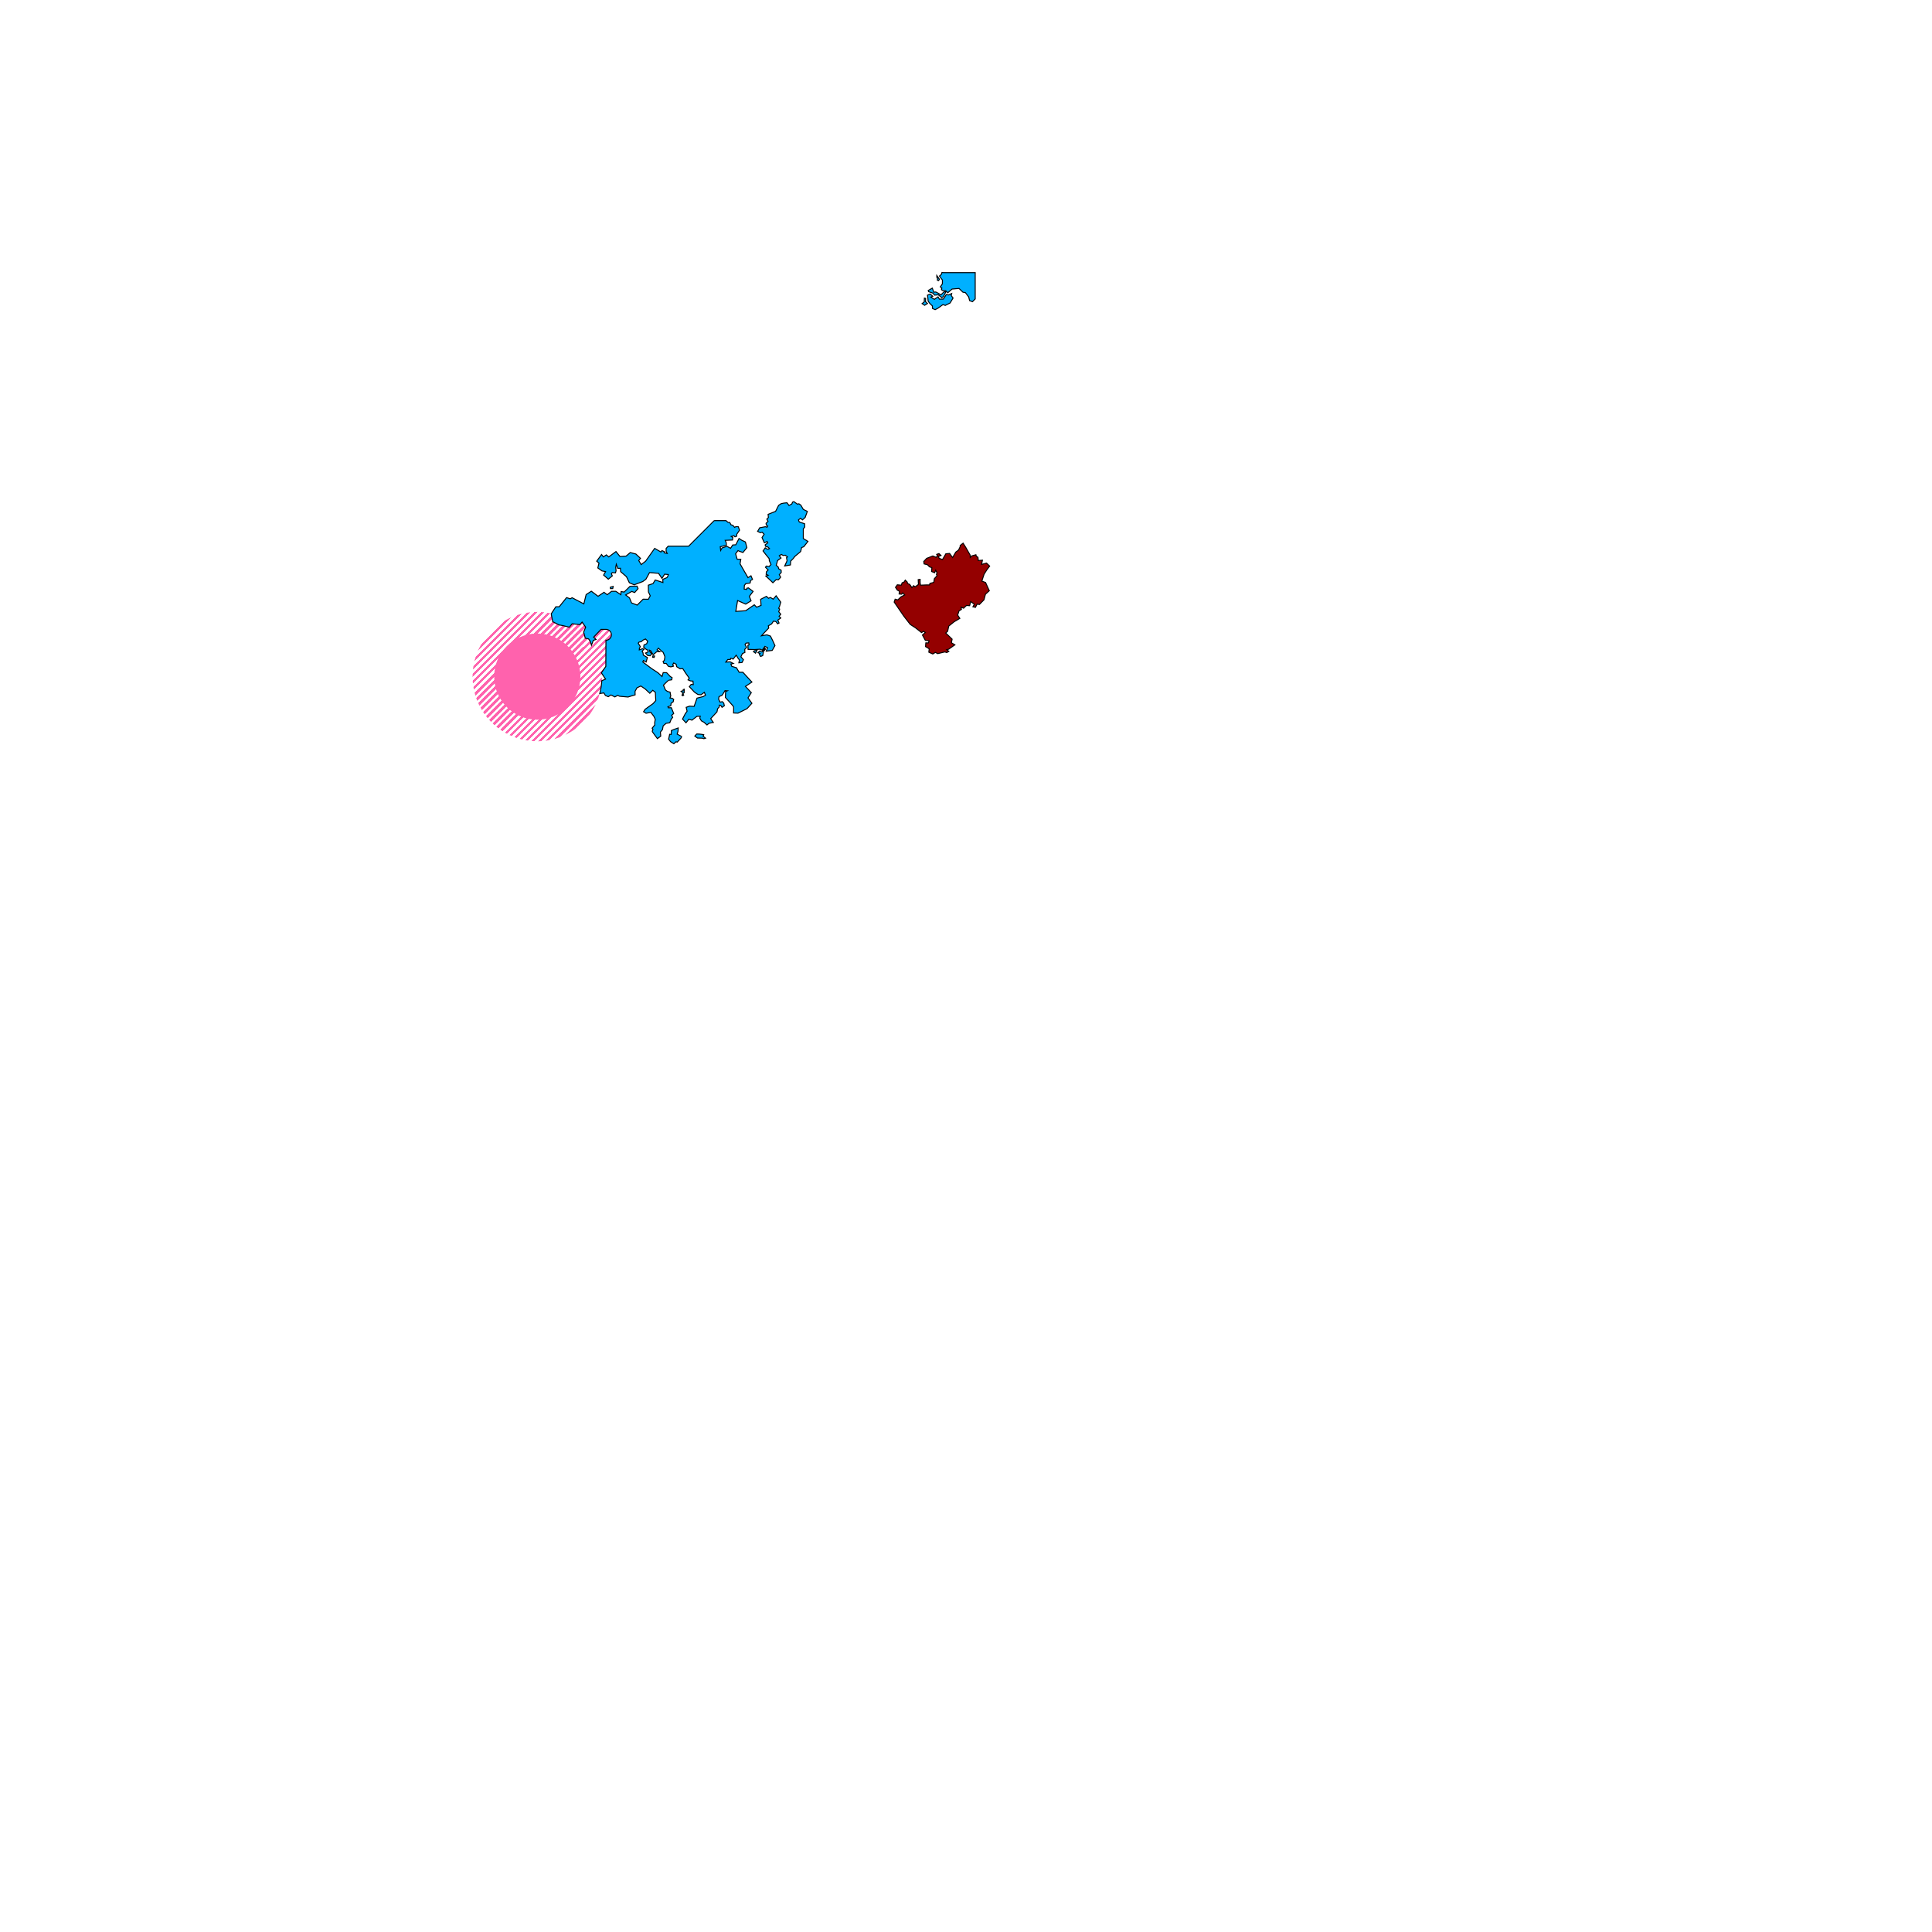
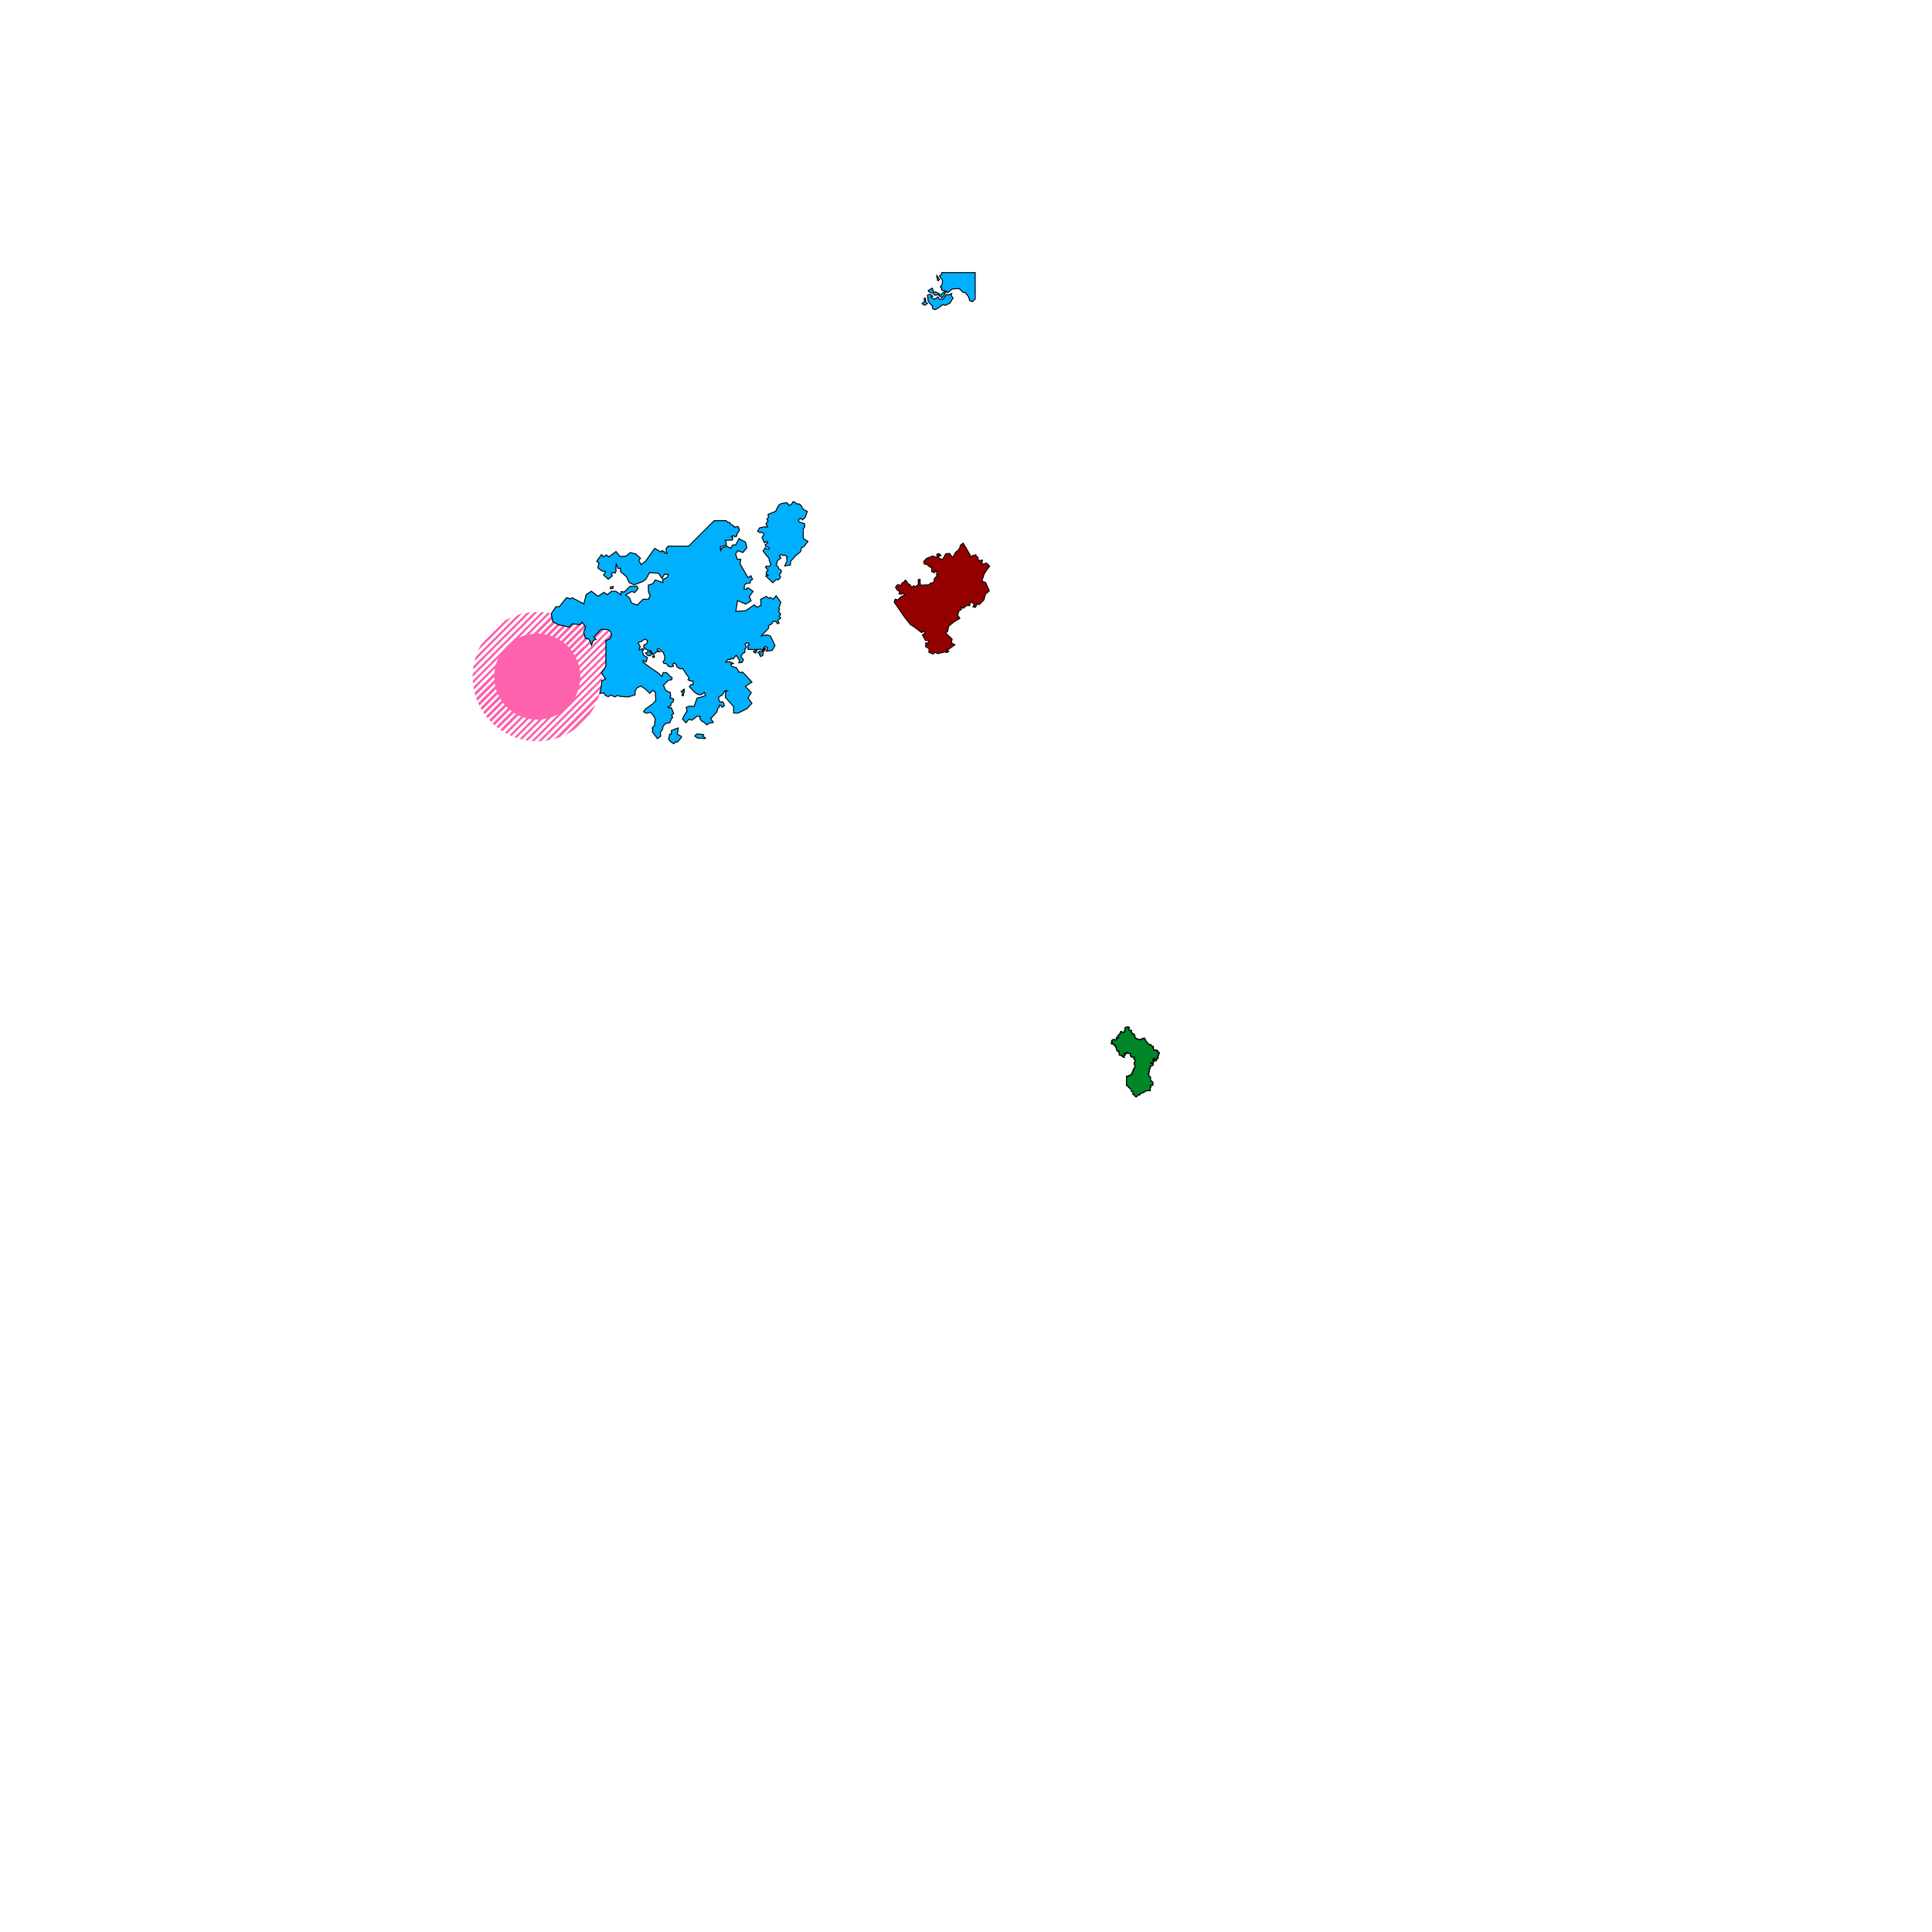
<svg xmlns="http://www.w3.org/2000/svg" version="1.1" width="2000" height="2000" id="svg">
  <defs id="defs4">
    <linearGradient x1="521.211" y1="673.686" x2="524.788" y2="677.264" id="havenGradient" gradientUnits="userSpaceOnUse" gradientTransform="matrix(1.0125,0,0,1.0125,-7.448625,-8.485501)" spreadMethod="repeat">
      <stop id="stop3816" style="stop-color:#ff62ad;stop-opacity:1" offset="0" />
      <stop id="stop3826" style="stop-color:#ff62ad;stop-opacity:1" offset="0.5" />
      <stop id="stop3828" style="stop-color:#ff62ad;stop-opacity:0" offset="0.5" />
      <stop id="stop3818" style="stop-color:#ff62ad;stop-opacity:0" offset="1" />
    </linearGradient>
  </defs>
  <path d="m 556.166,633.485 c -36.97,0 -66.938,29.967 -66.938,66.938 0,36.97 29.967,66.938 66.938,66.938 32.349,0 59.352,-22.934 65.594,-53.438 0.189,-0.925 0.349,-1.874 0.5,-2.812 0.008,-0.052 0.023,-0.104 0.031,-0.156 0.18,-1.194 0.325,-2.365 0.438,-3.438 0.095,-0.898 0.176,-1.678 0.219,-2.406 0.011,-0.156 0.021,-0.312 0.031,-0.469 0.087,-1.398 0.156,-2.799 0.156,-4.219 0,-1.04 -0.047,-2.065 -0.094,-3.094 l -0.531,-0.812 4.625,-6.625 0.125,-27.062 c 3.12,-0.019 5.657,-2.571 5.656,-5.688 -3.7e-4,-3.117 -2.54,-5.625 -5.656,-5.625 l -5.094,0.031 -7.656,8 2.5,2.406 -2.781,0.906 -1.969,5.094 -1.219,-4.031 -1.75,-2.531 -3.406,-0.719 -1.688,-6.312 2.062,-5.188 -3.688,-5.188 -2.312,2.594 -7.969,-0.844 -2.906,3.531 -6.625,-1.625 -4.125,-0.75 -6.5,-3.375 -1.5,-8.125 0.188,-0.281 c -0.385,-0.086 -0.769,-0.171 -1.156,-0.25 -4.358,-0.892 -8.879,-1.375 -13.5,-1.375 z" id="path3791" style="fill:url(#havenGradient);fill-opacity:1;stroke:none" />
  <path d="m 675.885,679.017 c 0,0.125 -0.281,1.406 -0.281,1.406 l 1.625,0.125 0.344,-1.438 z" id="path3009" style="fill:#00b0ff;fill-opacity:1;stroke:#000000;stroke-width:1px;stroke-linecap:butt;stroke-linejoin:miter;stroke-opacity:1" />
  <path d="m 693.26,760.142 c -0.062,0.625 -1.188,5 -1.188,5 l 2,2.562 3.5,2.25 2.188,-2.062 1.375,0.312 c 0,0 5.125,-5.438 4.875,-5.562 -0.25,-0.125 -5,-2.688 -5,-2.688 l 0.875,-3.125 0.188,-3.25 -4.25,1.5 -2.875,1.188 -0.125,4 z" id="path3011" style="fill:#00b0ff;fill-opacity:1;stroke:#000000;stroke-width:1px;stroke-linecap:butt;stroke-linejoin:miter;stroke-opacity:1" />
  <path d="m 721.197,759.829 c -0.25,0.125 -1.938,2.188 -1.938,2.188 l 2.75,2 5,0.125 1.625,0.562 1.75,-0.562 -2.562,-2 0.688,-1.562 -1.438,-0.312 -2.562,-0.312 z" id="path3013" style="fill:#00b0ff;fill-opacity:1;stroke:#000000;stroke-width:1px;stroke-linecap:butt;stroke-linejoin:miter;stroke-opacity:1" />
  <path d="m 792.76,596.267 c 1.938,1.688 7.312,7 7.312,7 l 3.5,-3.375 2.062,0.375 c 0,0 2.812,-2.75 2.5,-3 -0.312,-0.25 -1.438,-2.375 -1.438,-2.375 l 2.062,-2.312 -0.125,-2.312 -2.562,-1.5 -0.5,-1.875 -2,-1.688 1.375,-4.938 3.562,-2.625 -1.812,-2.375 2.188,-1.312 1.812,1.062 2.188,-0.25 2.312,1.75 -1,0.875 0.562,3.125 -2.438,5.375 5.938,-1.062 0.25,-4 2.625,-2.625 1.688,-2.188 6,-5.062 1,-4.125 2.25,-0.875 4.312,-5.5 -4.812,-2.938 0,-10 1.5,-2 -0.125,-3.312 -5.562,-1.875 -0.812,-2.125 2.125,-1.688 2,1.688 2.812,-2.562 2.25,-6.25 -4.188,-2.062 -2.562,-4.438 -2,-1.375 -1.438,0.438 -3.75,-2.688 -1.375,0.5 -0.75,1.938 -2.938,1.562 -2.062,-2.812 -3.375,0.375 -2.812,0.625 -2.5,1.688 -3.125,6.188 -7.75,3.125 0.312,3.312 -1.625,1.625 1.25,2.25 -2.062,2.125 0.25,1.625 1.5,1.188 -0.688,1.188 -1.75,-0.5 -5.938,1.125 -2.125,3.688 2.938,1.375 1.812,-0.562 2,2.188 -2.188,3.375 2.438,5.438 2.875,-1.375 0.688,1.438 -2.812,2.125 0.938,2 1.75,0 1.875,1.812 -1.438,0.688 -1.938,-0.625 -1.062,-0.812 -2.25,3.188 3,3.875 3.312,4 0.188,2.188 1.75,4 -2.062,2.125 -2.75,-0.562 -0.938,1.25 2.812,2.812 -1.875,2 -0.188,2.562 2,0.875 z" id="path3015" style="fill:#00b0ff;fill-opacity:1;stroke:#000000;stroke-width:1px;stroke-linecap:butt;stroke-linejoin:miter;stroke-opacity:1" />
  <path d="m 705.072,715.579 0.938,0.875 0.625,1 0,1.312 -0.688,0.75 0.812,0.75 1,-0.562 -0.625,-1.188 0.188,-1.062 0.875,-0.25 0.125,-2.188 0.062,-1.5 -1.125,0.312 -0.125,1.188 z" id="path3017" style="fill:#00b0ff;fill-opacity:1;stroke:#000000;stroke-width:1px;stroke-linecap:butt;stroke-linejoin:miter;stroke-opacity:1" />
  <path d="m 631.822,607.829 2.938,-0.75 -0.438,2.25 -2.438,0 z" id="path3019" style="fill:#00b0ff;fill-opacity:1;stroke:#000000;stroke-width:1px;stroke-linecap:butt;stroke-linejoin:miter;stroke-opacity:1" />
  <path d="m 954.533,314.289 2.652,1.768 2.917,-1.856 -2.033,-1.945 0.177,-3.359 -1.326,-0.265 -0.177,3.889 z" id="path3021" style="fill:#00b0ff;fill-opacity:1;stroke:#000000;stroke-width:1px;stroke-linecap:butt;stroke-linejoin:miter;stroke-opacity:1" />
  <path d="m 960.19,305.539 c 0.177,0.53 0.619,6.276 0.619,6.276 l 1.945,2.563 2.386,2.21 0.177,2.74 2.74,1.237 3.005,-1.591 5.038,-3.624 2.475,0.795 4.95,-2.475 3.094,-5.127 -1.945,-2.652 0.53,-2.033 -3.27,1.503 -2.298,-0.53 -3.094,4.773 -4.066,0.088 -1.414,-2.386 -3.801,2.563 -3.712,-2.298 2.033,-0.884 -2.652,-2.298 z" id="path3023" style="fill:#00b0ff;fill-opacity:1;stroke:#000000;stroke-width:1px;stroke-linecap:butt;stroke-linejoin:miter;stroke-opacity:1" />
  <path d="m 965.139,298.291 c -0.972,0.619 -4.243,2.386 -4.243,2.386 l 0.354,1.237 4.419,1.503 1.856,2.121 3.801,-0.354 3.624,3.005 1.679,-1.237 2.652,-4.95 -2.033,0.088 -3.27,3.182 -2.475,-1.591 -2.74,-1.414 -2.121,0.177 z" id="path3025" style="fill:#00b0ff;fill-opacity:1;stroke:#000000;stroke-width:1px;stroke-linecap:butt;stroke-linejoin:miter;stroke-opacity:1" />
  <path d="m 969.788,285.224 0,1.812 0.75,1.562 -0.25,1.438 1.25,0.5 1,-1.375 z" id="path3027" style="fill:#00b0ff;fill-opacity:1;stroke:#000000;stroke-width:1px;stroke-linecap:butt;stroke-linejoin:miter;stroke-opacity:1" />
  <path d="m 975.225,282.036 c 0,0.312 -0.938,2.25 -0.938,2.25 l -1.75,1.438 3.062,4.25 -0.062,3.875 -2.125,3.125 1.625,1.25 -0.5,1.125 0.812,1.312 3.688,0.312 2.125,2.062 4.438,-3.812 7.188,-0.625 4,3.875 2.562,0.438 3.438,4.5 0.938,3.812 2.938,1.125 2.875,-2.875 0,-27.25 -32.688,0 z" id="path3029" style="fill:#00b0ff;fill-opacity:1;stroke:#000000;stroke-width:1px;stroke-linecap:butt;stroke-linejoin:miter;stroke-opacity:1" />
  <path d="m 739.322,538.954 -26.469,26.469 -21.188,0 -2.094,2.344 0,3 1.125,2.125 -3.188,-0.625 0.281,-1.156 -2.562,-1.156 -1,1.5 -6.5,-3.781 -9.375,13.25 -4.594,3.531 -2.562,-4.25 1.844,-2.188 -4.781,-4.5 -5.812,-1.531 -4.344,3.719 -6.281,0.375 -4.156,-5.125 -7.5,5.562 -2.469,-2.125 -3.094,2.125 -1.875,-2.5 -5.031,6.906 2.375,2.031 -1.219,4.969 4.312,3.094 3.719,0.688 -2.031,3.625 4.875,4.25 4.156,-3.438 -1,-2.125 0.875,-1.25 3.375,0.25 0.625,-2.125 -0.375,-3.625 0.625,-3.125 1.5,4.25 2.75,-0.125 0.25,3.5 6,5.25 3,6.25 5,2.125 8.875,-3.375 3.25,-2.375 3.75,-6.875 9.375,0.75 3.5,5.25 2.75,-4.375 3.875,0.375 c 0,0 -0.875,2.875 -1.375,3.125 -0.5,0.25 -4.375,1.875 -4.375,1.875 l 0.125,3.25 -8,-2.625 -2.25,3.75 -4.875,1.625 0.125,7 1.875,4 -2,3.625 -5.375,-0.125 -6.125,6.125 -5.875,-2.25 -2.125,-5.25 -4,-3 6.375,-3.625 3,1.125 3.5,-4 -1,-2.625 -7.25,0.125 -6.125,6 -3.25,-0.5 -0.125,3.25 -5.25,-3.5 -4.5,0 -4.375,3.5 -3.375,-2.5 -6.125,4.125 -7,-5.25 -5.375,3.5 -2.375,9.625 -12.125,-6.375 -2,1.125 -3.75,-1.25 -7.625,9.5 -3.5,0 -4.75,7.25 1.5,8.125 6.5,3.375 4.125,0.75 6.625,1.625 2.906,-3.531 7.969,0.844 2.312,-2.594 3.688,5.188 -2.062,5.188 1.688,6.312 3.406,0.719 1.75,2.531 1.219,4.031 1.969,-5.094 2.781,-0.906 -2.5,-2.406 7.656,-8 5.094,-0.031 c 3.117,-3.7e-4 5.656,2.508 5.656,5.625 3.7e-4,3.117 -2.536,5.668 -5.656,5.688 l -0.125,27.062 -4.625,6.625 4.375,6.5 -3.906,1.625 c -0.155,3.278 -0.935,9.102 -2.094,13.281 l 4.25,-0.625 1.594,2.656 2.906,1.25 2.812,-1.781 4.062,2.031 2.844,-1.594 2.031,0.906 8.75,0.781 3.375,-1.062 3.969,-1.156 -0.094,-3.625 2.031,-3.688 3.969,-1.875 4.531,3.094 4.75,4.438 3.094,-3.094 2.656,2.125 0.438,8.469 -2.656,3.094 -4.594,3.281 -3.781,2.719 -1.594,2.5 2.562,1.594 4.938,-0.906 3.094,4 1.5,3.094 -0.594,3.531 0.062,2.469 -2.719,3.281 0.875,1.312 c 0,0 -0.896,1.777 -0.719,2.219 0.177,0.442 5.312,7.25 5.312,7.25 l 3.438,-2.5 -0.344,-4.219 2.125,-2.562 0.781,-4 3.094,-2.562 3.719,-0.531 1.5,-3.781 1.5,-1.781 -1.062,-2.219 2.125,-1.844 -2.469,-6 -3.094,0.094 -0.438,-1.062 3,-1.062 0.281,-2.5 2.188,-1.562 0.531,-2.5 -1.656,-1.219 -2.219,-0.188 0.875,-2.375 -0.438,-1.688 -0.281,-2.031 -2.719,-0.719 -2.125,-1.594 -2.031,-4.937 c 0,0 5.115,-5.213 5.469,-5.125 0.354,0.088 3.094,-0.438 3.094,-0.438 l 0.375,-2.219 -1.875,-1.156 -3.781,-3.969 -3.562,-0.094 -1.219,4.062 -4.156,-3.875 -6.625,-4.344 -9.125,-6.812 0.625,-1.5 2.844,1.5 1.312,-4.594 -4.25,-2.562 -0.344,-2.469 -0.875,-1.594 1.938,-1.938 -1.5,-0.625 -3.375,1.25 0.094,-1.594 0.969,-1.781 -2.188,-3.625 0.969,-1.125 2.188,-0.375 1.594,-1.5 2.75,-1.312 2.312,2.219 -1,2.719 -2.812,1.25 -0.344,2.469 2.906,2.312 1.406,0.594 0.281,1.875 -2.75,1.156 2.375,2.562 2.5,0.25 1.656,-1.844 -1.938,-2.312 -0.344,-1.594 1.406,0.719 1.594,2.812 0.781,1.062 1.781,-1.406 1.812,-1.625 3.312,0 -2.906,-2 1.406,-1.688 3.094,2.844 1.844,1.5 1.781,4.594 -0.625,3.719 -1.312,1.156 0.875,2.031 2.469,0 2.125,2.906 2.562,0.625 2.75,-0.719 -0.719,-1.688 0.969,-1.656 2.562,1.312 0.531,2.562 3.531,2.219 2.75,-0.281 2.906,4.594 3.812,5.312 -1.25,1.781 2.5,1.062 2.625,0.25 0.281,3.625 -2.219,-0.25 -1.844,2.375 5.312,5.656 3.531,2.375 3.188,0.375 3.531,-2.562 1.125,3 -2.469,1.406 -6.281,1.594 -3,8.562 -4.75,-0.25 -3.469,1.219 0.969,4 -1.938,2.656 -2.812,5.469 3.625,3.875 2.906,-3.688 3.281,0.969 5.031,-3.906 3.531,-0.156 -0.531,1.938 1.688,2.812 2.812,1.594 3,2.656 2.031,-1.688 4.531,-0.875 -2.75,-3.969 6.531,-7 0.625,-3.188 1.594,-1.75 0.188,-2.031 1.5,0.25 1.312,2.031 2.406,-1.656 -0.625,-2.75 -1.5,-1.5 -2.312,0.531 -1.5,-3.094 0.438,-2.656 3.094,-1.312 1.25,-1.875 1.844,-3 2.406,0.188 -1.781,0.875 -0.281,6 c 0,0 8.323,8.923 8.5,9.719 0.177,0.795 0,6.375 0,6.375 l 4.594,0.188 9.375,-4.688 5.031,-5.562 -4.062,-5.594 3.438,-5.375 -6.094,-6.469 6.719,-4.5 -9.375,-10.156 -3.875,0 -2.75,-4.688 -4.844,-1.406 -0.906,-2.406 2.5,-0.594 -3.281,-1.688 -4.5,0.25 2.031,-2.656 2.656,-0.062 0.594,-1.344 2.312,0.969 3.188,-4.062 2.125,3.531 1.219,1.438 -0.625,2.906 3.281,-0.281 1.5,-2.906 -2.656,-3 1.594,-3.375 2.562,-1.125 c 0,0 -0.354,-3.62 0,-3.531 0.354,0.088 1.688,-1.781 1.688,-1.781 l -1.594,-2.906 1.062,-1.438 2.812,-0.25 0.375,2.031 -1.25,0.438 0.188,4.25 6.625,0.188 5.906,-0.375 2.062,0.969 2.812,-3.875 2.75,1.312 -1.344,3.625 6.188,-0.781 2.844,-4.969 -2.406,-5.281 -2.281,-4.594 -3.719,-1.25 -5.656,0.969 7.594,-8.031 -0.438,-2.312 3.438,-1.938 1.875,-2.906 2.562,0.438 1.75,2.375 1.531,-0.875 -1.344,-3 3.094,-2.125 -1.75,-1.875 1.75,-2.094 -2.125,-2.562 0.969,-2.75 -1.062,-0.875 0.906,-1.781 1.312,-4.5 -4.844,-6.625 -2.938,3.531 -3,-1.781 -1.938,0.875 -2.125,-2.031 -6,3.094 0.438,6.281 -4.594,1.875 -2.406,-2.5 -8.906,6.125 -10.25,0.688 1.844,-11.219 8.406,3.719 5.562,-3.438 -1.781,-4.625 3.906,-5.125 -4.875,-3.625 -1.688,0.375 -0.156,1.219 -2.562,-0.344 0.25,-3.812 1.406,-1.844 4.531,-0.625 0.531,-2.656 1.938,-1.062 -1.594,-3.781 -3.094,1.938 -8.219,-14.312 0.781,-4.688 -3.781,-0.094 -1.594,-5.656 2.469,-3.281 1.688,0.812 3.438,1.156 4.062,-4.969 -1.5,-5.906 -3.781,-1.781 -2.844,-1.844 -3.344,6.531 -3.188,0.188 -2.219,3.438 -3.812,-2.031 -5.031,1.688 -1.406,2.562 -0.438,-3.812 6.344,-1.594 -0.156,-2.562 -1.062,-2.469 7.594,-0.344 0.281,-2.656 -1.688,-1.062 2.812,-0.719 1.156,1.156 1.781,-0.719 0.062,-2.031 2.844,-4.156 -1.312,-3.625 -2.5,0 -1.312,0.719 -1.781,-2.125 -1.938,-0.531 -1.312,-2.469 -1.688,0 -2.125,-1.844 -12.281,0 z m 52.469,132.031 -3,3.969 -2.188,-1.156 -2,1.875 2.281,0.875 -0.844,0.969 1.344,2.094 2.219,-0.969 0.75,-4.281 2.125,-2.438 -0.688,-0.938 z m -8.125,2.281 -2.719,0.438 -1,0.844 2.156,1.625 1.562,-2.906 z" id="path3007" style="fill:#00b0ff;fill-opacity:1;stroke:#000000;stroke-width:1px;stroke-linecap:butt;stroke-linejoin:miter;stroke-opacity:1" />
  <path d="m 600.807,700.427 a 44.627,44.627 0 0 1 -89.255,0 44.627,44.627 0 1 1 89.255,0 z" id="path3809" style="fill:#ff62ad;fill-opacity:1;stroke:none" />
  <path d="m 925.635,623.267 10.125,14.75 6.5,8.375 5.375,3.5 6.375,5 1.875,-1.375 2,1.25 -3,2.625 3,5.5 3.875,0.5 -0.625,2.125 -2.75,0 -0.25,3.875 3.75,2.25 -0.375,3.5 4.125,1.875 2.625,-1.625 2.5,1.25 7.25,-1.75 2.125,0.625 2.125,-1.25 -2.25,-1.75 2.125,-0.5 6.375,-4.5 -3.625,-2.125 0.75,-3.75 -6.625,-6.375 2,-1.75 1.125,-5.375 5.625,-4.5 5.875,-3.5 -2.25,-3.375 1.375,-4.375 2.5,-1.5 -0.375,-2.375 2.625,1.125 3,-2.875 3.25,0.25 1.125,-4.25 3.75,2.75 -1.5,2.625 2.625,0.625 1.75,-3.375 2.375,0.375 4.75,-4.875 1.5,-5.75 4,-3.625 -3.875,-8.5 -3.875,-1.5 2.375,-7.125 2.5,-4 3.25,-4.375 -3.25,-3.125 -5.125,1.375 0.875,-4.375 -4.25,0.375 -0.375,-3.375 -1.75,-1.125 -0.375,-1.5 -4.125,1.125 -1.75,1.625 0,-2.25 -4.625,-8.125 -2.75,-4.375 -3,2.375 -0.125,1.5 -1.625,3.25 -2.875,2.125 -3.25,5.625 -3.125,-4.25 -3.875,0.375 -3.5,6 -3.5,-1.375 -0.625,-1.875 2.625,-1 -2.125,-2 -2.375,0.875 0.875,1.625 -1.5,1.375 -3.375,-1.375 -6.375,2.5 -3,3.25 0.375,2.5 3.5,0.875 2,2.125 2.5,0.875 -0.25,4 3.125,1.25 1.125,-2.625 1.375,2.75 -0.625,1.5 0.625,1.5 -2.75,3 -0.625,3.875 -4,1 -0.375,1.625 -3.625,0 -5.75,0.25 -0.375,-2.875 0,-3.125 -2,0.25 0.25,5 -3.5,2.5 -1.5,-1.25 -1.75,2 -2.25,-3.25 -2.25,-1 -0.375,-1.5 -2,-2 -1.5,2.25 -1.75,0.5 -0.875,2.5 -4.125,-0.375 -1.875,2.625 1.875,2.875 2.125,1.125 -0.25,2.875 2.625,0.25 1.125,-1.375 2,2.125 -3.875,2 -3.25,3.125 -2.75,-0.75 z" id="path3845" style="fill:#940000;fill-opacity:1;stroke:#000000;stroke-width:1px;stroke-linecap:butt;stroke-linejoin:miter;stroke-opacity:1" />
+   <path style="fill:#008626;fill-rule:evenodd;stroke:#000000;stroke-width:1px;stroke-linecap:butt;stroke-linejoin:miter;stroke-opacity:1;fill-opacity:1" d="m 1193.376,1120.432 0.066,2.863 -2.152,-0.033 0.016,2.218 -0.596,0.017 0.099,3.509 -3.708,0 -0.513,0.364 -0.579,0.116 -0.546,-0.017 -0.348,0.232 -0.083,0.281 c 0,0 -0.099,0.232 -0.166,0.265 -0.066,0.033 -0.281,0.166 -0.281,0.166 l -0.364,0.083 -0.315,-0.116 -0.447,0.232 -0.066,0.397 c 0,0 -0.05,0.199 -0.149,0.232 -0.099,0.033 -0.315,0.05 -0.315,0.05 0,0 -0.331,0.199 -0.397,0.215 -0.066,0.017 -0.364,-0.083 -0.364,-0.083 l -0.348,0.083 -0.447,0.265 -0.695,0.083 -0.447,0.447 -0.05,0.463 -0.149,0.381 -0.215,0.199 -0.215,0.166 -0.579,0 -0.596,-0.232 -0.546,-0.083 -0.248,0.397 -0.132,0.248 -0.364,0.265 -0.016,0.265 c 0,0 -0.05,0.083 -0.05,0.149 0,0.066 0.05,0.265 0.017,0.364 -0.033,0.099 -0.265,0.364 -0.265,0.364 0,0 -0.116,0.281 -0.182,0.298 -0.066,0.016 -0.728,-0.033 -0.728,-0.033 l -0.397,-0.315 -0.546,-0.348 0,-0.447 c 0,0 0.033,-0.381 -0.033,-0.43 -0.066,-0.05 -0.298,-0.579 -0.298,-0.579 l -0.414,-0.066 -0.662,0.083 -0.612,-0.48 c 0,0 -0.132,-0.232 -0.099,-0.364 0.033,-0.132 0.116,-0.596 0.116,-0.596 0,0 0,-0.298 0,-0.364 0,-0.066 -0.348,-0.712 -0.348,-0.712 l -0.066,-0.579 -0.546,-0.315 -0.563,-0.215 -0.248,-0.298 c 0,0 0,-0.447 -0.066,-0.447 -0.066,0 0.149,-0.629 0.149,-0.629 l -0.281,-0.464 -0.742,-0.781 -1.779,-1.451 0.141,-0.328 -0.515,-0.562 -1.124,-0.702 -0.234,-0.515 -0.609,0 0.047,-9.55 0.421,0 0.515,0.234 0.187,-0.281 0.328,0.094 0.141,0.047 0.374,-0.094 c 0,0 -0.047,-0.562 0.14,-0.562 0.187,0 0.609,0.141 0.609,0.141 0,0 0.468,-0.047 0.515,-0.281 0.047,-0.234 0,-0.468 0.187,-0.421 0.187,0.047 0.655,0 0.655,0 l 0.421,0.328 0.234,-0.375 0.094,-0.702 0.749,-0.328 0.187,-0.375 0.374,-0.234 -0.421,-0.375 0,-0.281 0.14,-0.374 0.374,-0.843 0.375,0 0.609,-0.421 0.047,-0.374 -0.374,-0.281 -0.187,-0.421 0.14,-0.328 0.187,-0.328 0.468,0 0.14,-0.421 0.281,-0.468 -0.234,-0.468 0.281,-0.515 0.515,-0.047 0.094,-0.421 0.094,-0.234 0.281,-0.047 0,-0.328 -0.234,-0.421 0.094,-0.562 -0.281,-0.562 -0.328,-0.515 0.281,-0.421 -0.234,-0.281 -0.374,-0.234 -0.047,-0.515 0.14,-0.374 -0.094,-0.562 c 0,0 0.234,-0.421 0.468,-0.421 0.234,0 0.562,0.047 0.562,0.047 l 0,-0.843 0.234,-0.468 0.047,-0.609 -0.468,-0.515 -0.468,-0.328 -0.702,-0.328 0.281,-0.468 0.515,-0.234 -0.141,-0.468 -0.281,-0.515 0.047,-0.468 -0.749,0.187 -0.421,-0.047 -0.796,-0.281 -0.421,0.187 -0.374,-0.655 -0.281,-0.094 -0.281,0.374 -0.281,-0.421 -0.421,-1.264 0.328,-0.047 0,-1.03 -0.328,-0.281 -0.421,-0.328 -0.936,0.047 -0.328,0.094 -0.468,-0.515 -0.655,-0.328 -0.234,0.094 -0.234,0.328 -0.187,0.328 -0.328,-0.328 0.187,-0.609 -0.094,-0.515 -0.468,0.421 -0.234,0.655 -0.562,0.094 -0.141,0.281 -0.562,-0.468 -0.562,0.234 -0.281,0.843 0.609,0.047 0.328,0.281 0.328,0.234 -0.094,0.468 -0.468,-0.14 -0.712,1.562 0.199,0.927 -0.53,0 -0.596,-0.53 -0.728,-0.397 0.397,-0.464 -0.662,-0.728 -0.397,0.53 -0.397,-0.728 -0.728,0.199 -0.662,0.066 -0.927,-0.596 0.397,-0.728 -0.397,-0.728 0.066,-0.662 -0.397,-0.993 0.265,-0.397 -0.534,-0.173 -0.164,-0.281 -0.421,0.351 -0.749,-0.07 0.023,-0.421 -0.258,-0.398 -0.281,-0.562 -0.351,-0.211 -0.281,-0.679 0.374,-0.234 -0.023,-0.562 -0.234,-0.562 -0.702,-0.421 0.164,-0.398 c 0,0 0.281,-0.047 0.304,-0.141 0.023,-0.094 -0.117,-0.796 -0.117,-0.796 0,0 -0.094,-0.328 -0.187,-0.328 -0.094,0 -0.258,0.141 -0.351,0.141 -0.094,0 -1.077,0.023 -1.077,0.023 l -0.164,-0.398 0.047,-0.609 -0.234,-0.515 -0.375,-0.492 -0.585,0.117 -1.006,-0.023 -0.398,-0.445 -0.445,0.117 -0.07,-0.421 0.374,-0.258 0.55,0.082 0.117,-0.14 0.035,-0.269 -0.012,-0.328 -0.152,-0.105 0.023,-0.351 -0.187,-0.129 -0.304,-0.059 -0.211,-0.234 0.058,-0.105 -0.047,-0.374 0.14,-0.328 0.141,0 c 0,0 0.082,-0.129 0.14,-0.152 0.059,-0.023 0.234,-0.07 0.234,-0.07 l 0.047,-0.339 0.222,0.012 0.14,-0.246 0.129,-0.293 0.468,-0.07 0.117,0.094 0.328,-0.164 0.609,0.07 0.152,0.152 0.41,-0.164 0.281,0.187 0.117,0.14 0.281,0.023 0.141,-0.211 0.574,-0.07 0.269,-0.515 0.246,-0.035 0.375,-0.023 -0.152,-0.421 -0.246,-0.199 -0.192,-0.225 0.166,-0.563 0.066,-0.497 0.695,0.099 0.497,0.43 0.099,0.265 0.298,-0.265 0.099,-0.364 0.199,-0.364 0.232,0.033 -0.199,-0.695 c 0,0 -0.331,-0.364 -0.497,-0.43 -0.166,-0.066 -0.066,-0.43 -0.066,-0.43 l 0.596,-0.033 0.033,-0.397 0.463,-0.563 0.364,-0.331 0.331,0.133 0.331,-0.43 0.364,-0.364 -0.066,-0.364 -0.166,-0.596 0.695,-0.43 0.265,-0.298 -0.199,-0.43 0.861,-0.132 0.496,0.43 0.265,0.463 0.993,-0.099 0.364,0.232 0.331,-0.463 0.298,-0.298 0.364,-0.033 0.265,-0.596 0.364,-0.364 -0.662,-0.53 0.199,-0.662 0.432,-0.63 -0.132,-0.629 -0.265,-0.331 0.397,-0.43 0.861,-0.596 0.662,0.298 0.265,-0.033 0.497,-0.166 0.033,-0.331 0.563,-0.099 0.385,0.195 0.351,0 0.679,0.585 0.141,0.445 -0.023,0.187 -0.538,-0.258 -0.351,0.141 -0.117,0.398 0.023,0.351 0.023,0.398 0.023,0.328 0.304,0.351 0.117,0.398 0.374,0.234 0.585,0.023 0.351,0.14 0.351,-0.211 0.117,-0.258 0.515,0.187 0.14,0.281 0.187,0.211 0.047,0.538 -0.117,0.445 0.281,0.445 0.234,0.515 0.258,0.304 0.047,0.398 0.234,0.117 -0.07,0.538 0.398,-0.14 0.141,-0.281 0.468,0.421 0.515,0.398 c 0,0 0.445,-0.141 0.538,-0.117 0.094,0.023 0.304,0.562 0.304,0.562 l -0.07,0.632 0.07,0.609 0.445,0.96 -0.281,0.281 0.258,0.421 0.585,0.398 0.164,0.375 0.538,0.398 0.421,-0.07 c 0,0 0.468,-0.141 0.562,0.094 0.094,0.234 0.281,0.492 0.281,0.492 l 0.374,-0.187 0.328,0.141 0.328,0.632 0.655,-0.304 0.562,0.14 0.936,0.07 -0.023,-0.234 0.667,-0.059 0.187,-0.456 c 0,0 0.468,-0.316 0.527,-0.293 0.059,0.023 0.246,0.164 0.246,0.164 l 0.386,-0.62 0.679,0.375 0.527,-0.211 c 0,0 0.363,-0.433 0.421,-0.433 0.058,0 0.41,0.07 0.41,0.07 l -0.129,0.585 -0.164,0.339 0.187,0.258 c 0,0 0.503,-0.105 0.515,-0.059 0.012,0.047 0.538,0.234 0.538,0.234 l 0.105,0.714 0.304,0.374 0.105,0.574 c 0,0 -0.082,0.293 -0.035,0.351 0.047,0.059 0.772,0.538 0.772,0.538 l 0.491,0.258 0.211,0.293 0.117,0.632 0.491,0.374 c 0,0 0.726,0.421 0.726,0.515 0,0.094 0.07,0.562 0.07,0.562 l 0.585,0.258 0.585,0.211 0.328,-0.398 0.609,-0.023 0.023,0.515 0.023,0.538 0.679,0.328 0.796,0.374 0.468,0.211 c 0,0 0.609,-0.164 0.655,-0.07 0.047,0.094 0.234,0.796 0.234,0.796 l -0.351,0.281 -0.351,0.211 0.023,0.351 0.258,0.304 c 0,0 0.375,0.281 0.445,0.468 0.07,0.187 0.164,0.374 0.211,0.468 0.047,0.094 -0.211,0.492 -0.211,0.492 0,0 -0.07,0.258 0,0.374 0.07,0.117 0.538,0.094 0.562,0.281 0.023,0.187 0.328,0.445 0.328,0.445 l 0.679,-0.094 0.374,-0.585 1.1,0.328 0.843,-0.023 0.234,0.515 -0.445,0.351 -0.023,0.562 0.562,0.094 0.843,0.07 0.421,0.328 0.421,0.655 c 0,0 0.421,0.374 0.281,0.468 -0.141,0.094 -0.468,0.491 -0.468,0.491 l -0.632,0.117 -0.164,0.351 c 0,0 0.234,0.562 0.328,0.609 0.094,0.047 0,0.609 0,0.609 l -0.211,0.304 -0.164,0.538 -0.585,0.023 -0.468,0.281 0,0.374 0.351,0.281 0.421,0.117 0.187,0.374 0.117,0.562 -0.211,0.234 -0.609,-0.047 -0.304,0.047 0.023,0.421 c 0,0 0.023,0.374 -0.094,0.421 -0.117,0.047 -0.257,-0.07 -0.351,0.164 -0.094,0.234 -0.14,0.772 -0.14,0.772 0,0 -0.351,0.164 -0.492,0.304 -0.14,0.14 -0.211,0.609 -0.211,0.609 l -0.913,-0.141 -0.445,0 -0.164,-0.538 c 0,0 0.328,-0.491 0.398,-0.585 0.07,-0.094 0.468,-0.585 0.468,-0.585 l -0.258,-0.398 -0.491,0.328 -0.468,-0.117 -0.187,-0.538 -0.14,0.421 -0.023,0.492 -0.655,0 -0.234,0.187 0.095,0.515 0.515,0.328 0.234,0.398 c 0,0 0.023,0.515 -0.141,0.515 -0.164,0 -0.655,-0.468 -0.655,-0.468 0,0 -0.094,0.585 -0.047,0.679 0.047,0.094 0.515,0.515 0.515,0.515 0,0 0.351,0.258 0.257,0.421 -0.094,0.164 -0.398,0.585 -0.491,0.632 -0.094,0.047 -0.421,0.211 -0.562,0.14 -0.141,-0.07 -0.749,-0.398 -0.749,-0.398 l -0.468,0.187 -0.609,0.047 -0.562,0.187 0.187,0.328 0.96,0.164 1.123,0.117 0.515,0.328 0.164,0.679 c 0,0 0.047,0.445 0,0.538 -0.047,0.094 -0.679,0.328 -0.679,0.328 l -0.491,-0.117 -0.304,0.655 -0.492,0.234 -0.749,0.374 -0.351,0 -0.211,0.538 -0.211,0.445 0.445,0.609 -0.164,0.538 -0.538,0.632 c 0,0 -0.515,0.258 -0.351,0.351 0.164,0.094 0.164,0.726 0.164,0.726 l -0.07,0.632 -0.398,0.187 0.07,0.679 0.211,0.679 c 0,0 -0.07,0.398 -0.164,0.421 -0.094,0.023 -0.445,0.047 -0.445,0.047 l -0.211,0.585 -0.234,0.258 0.726,0.772 0.023,0.562 c 0,0 -0.117,0.749 -0.023,0.796 0.094,0.047 0.117,0.632 0.117,0.632 l 0.515,0.468 0.679,0.094 0.328,0.094 0.023,0.515 -0.023,0.655 -0.14,0.889 0.047,0.796 0.304,0.632 0.515,0.632 1.053,0.843 z" id="path3362" />
+   <path style="fill:#a0a0a0;stroke:none;stroke-width:1px;stroke-linecap:butt;stroke-linejoin:miter;stroke-opacity:1" d="" id="path3364" />
+   <path id="path4233" d="m 1193.376,1120.432 0.066,2.863 -2.152,-0.033 0.016,2.218 -0.596,0.017 0.099,3.509 -3.708,0 -0.513,0.364 -0.579,0.116 -0.546,-0.017 -0.348,0.232 -0.083,0.281 c 0,0 -0.099,0.232 -0.166,0.265 -0.066,0.033 -0.281,0.166 -0.281,0.166 l -0.364,0.083 -0.315,-0.116 -0.447,0.232 -0.066,0.397 c 0,0 -0.05,0.199 -0.149,0.232 -0.099,0.033 -0.315,0.05 -0.315,0.05 0,0 -0.331,0.199 -0.397,0.215 -0.066,0.017 -0.364,-0.083 -0.364,-0.083 l -0.348,0.083 -0.447,0.265 -0.695,0.083 -0.447,0.447 -0.05,0.463 -0.149,0.381 -0.215,0.199 -0.215,0.166 -0.579,0 -0.596,-0.232 -0.546,-0.083 -0.248,0.397 -0.132,0.248 -0.364,0.265 -0.016,0.265 c 0,0 -0.05,0.083 -0.05,0.149 0,0.066 0.05,0.265 0.017,0.364 -0.033,0.099 -0.265,0.364 -0.265,0.364 0,0 -0.116,0.281 -0.182,0.298 -0.066,0.016 -0.728,-0.033 -0.728,-0.033 l -0.397,-0.315 -0.546,-0.348 0,-0.447 c 0,0 0.033,-0.381 -0.033,-0.43 -0.066,-0.05 -0.298,-0.579 -0.298,-0.579 l -0.414,-0.066 -0.662,0.083 -0.612,-0.48 c 0,0 -0.132,-0.232 -0.099,-0.364 0.033,-0.132 0.116,-0.596 0.116,-0.596 0,0 0,-0.298 0,-0.364 0,-0.066 -0.348,-0.712 -0.348,-0.712 l -0.066,-0.579 -0.546,-0.315 -0.563,-0.215 -0.248,-0.298 c 0,0 0,-0.447 -0.066,-0.447 -0.066,0 0.149,-0.629 0.149,-0.629 l -0.281,-0.464 -0.742,-0.781 -1.779,-1.451 0.141,-0.328 -0.515,-0.562 -1.124,-0.702 -0.234,-0.515 -0.609,0 0.047,-9.55 0.421,0 0.515,0.234 0.187,-0.281 0.328,0.094 0.141,0.047 0.374,-0.094 c 0,0 -0.047,-0.562 0.14,-0.562 0.187,0 0.609,0.141 0.609,0.141 0,0 0.468,-0.047 0.515,-0.281 0.047,-0.234 0,-0.468 0.187,-0.421 0.187,0.047 0.655,0 0.655,0 l 0.421,0.328 0.234,-0.375 0.094,-0.702 0.749,-0.328 0.187,-0.375 0.374,-0.234 -0.421,-0.375 0,-0.281 0.14,-0.374 0.374,-0.843 0.375,0 0.609,-0.421 0.047,-0.374 -0.374,-0.281 -0.187,-0.421 0.14,-0.328 0.187,-0.328 0.468,0 0.14,-0.421 0.281,-0.468 -0.234,-0.468 0.281,-0.515 0.515,-0.047 0.094,-0.421 0.094,-0.234 0.281,-0.047 0,-0.328 -0.234,-0.421 0.094,-0.562 -0.281,-0.562 -0.328,-0.515 0.281,-0.421 -0.234,-0.281 -0.374,-0.234 -0.047,-0.515 0.14,-0.374 -0.094,-0.562 c 0,0 0.234,-0.421 0.468,-0.421 0.234,0 0.562,0.047 0.562,0.047 l 0,-0.843 0.234,-0.468 0.047,-0.609 -0.468,-0.515 -0.468,-0.328 -0.702,-0.328 0.281,-0.468 0.515,-0.234 -0.141,-0.468 -0.281,-0.515 0.047,-0.468 -0.749,0.187 -0.421,-0.047 -0.796,-0.281 -0.421,0.187 -0.374,-0.655 -0.281,-0.094 -0.281,0.374 -0.281,-0.421 -0.421,-1.264 0.328,-0.047 0,-1.03 -0.328,-0.281 -0.421,-0.328 -0.936,0.047 -0.328,0.094 -0.468,-0.515 -0.655,-0.328 -0.234,0.094 -0.234,0.328 -0.187,0.328 -0.328,-0.328 0.187,-0.609 -0.094,-0.515 -0.468,0.421 -0.234,0.655 -0.562,0.094 -0.141,0.281 -0.562,-0.468 -0.562,0.234 -0.281,0.843 0.609,0.047 0.328,0.281 0.328,0.234 -0.094,0.468 -0.468,-0.14 -0.712,1.562 0.199,0.927 -0.53,0 -0.596,-0.53 -0.728,-0.397 0.397,-0.464 -0.662,-0.728 -0.397,0.53 -0.397,-0.728 -0.728,0.199 -0.662,0.066 -0.927,-0.596 0.397,-0.728 -0.397,-0.728 0.066,-0.662 -0.397,-0.993 0.265,-0.397 -0.534,-0.173 -0.164,-0.281 -0.421,0.351 -0.749,-0.07 0.023,-0.421 -0.258,-0.398 -0.281,-0.562 -0.351,-0.211 -0.281,-0.679 0.374,-0.234 -0.023,-0.562 -0.234,-0.562 -0.702,-0.421 0.164,-0.398 c 0,0 0.281,-0.047 0.304,-0.141 0.023,-0.094 -0.117,-0.796 -0.117,-0.796 0,0 -0.094,-0.328 -0.187,-0.328 -0.094,0 -0.258,0.141 -0.351,0.141 -0.094,0 -1.077,0.023 -1.077,0.023 l -0.164,-0.398 0.047,-0.609 -0.234,-0.515 -0.375,-0.492 -0.585,0.117 -1.006,-0.023 -0.398,-0.445 -0.445,0.117 -0.07,-0.421 0.374,-0.258 0.55,0.082 0.117,-0.14 0.035,-0.269 -0.012,-0.328 -0.152,-0.105 0.023,-0.351 -0.187,-0.129 -0.304,-0.059 -0.211,-0.234 0.058,-0.105 -0.047,-0.374 0.14,-0.328 0.141,0 c 0,0 0.082,-0.129 0.14,-0.152 0.059,-0.023 0.234,-0.07 0.234,-0.07 l 0.047,-0.339 0.222,0.012 0.14,-0.246 0.129,-0.293 0.468,-0.07 0.117,0.094 0.328,-0.164 0.609,0.07 0.152,0.152 0.41,-0.164 0.281,0.187 0.117,0.14 0.281,0.023 0.141,-0.211 0.574,-0.07 0.269,-0.515 0.246,-0.035 0.375,-0.023 -0.152,-0.421 -0.246,-0.199 -0.192,-0.225 0.166,-0.563 0.066,-0.497 0.695,0.099 0.497,0.43 0.099,0.265 0.298,-0.265 0.099,-0.364 0.199,-0.364 0.232,0.033 -0.199,-0.695 c 0,0 -0.331,-0.364 -0.497,-0.43 -0.166,-0.066 -0.066,-0.43 -0.066,-0.43 l 0.596,-0.033 0.033,-0.397 0.463,-0.563 0.364,-0.331 0.331,0.133 0.331,-0.43 0.364,-0.364 -0.066,-0.364 -0.166,-0.596 0.695,-0.43 0.265,-0.298 -0.199,-0.43 0.861,-0.132 0.496,0.43 0.265,0.463 0.993,-0.099 0.364,0.232 0.331,-0.463 0.298,-0.298 0.364,-0.033 0.265,-0.596 0.364,-0.364 -0.662,-0.53 0.199,-0.662 0.432,-0.63 -0.132,-0.629 -0.265,-0.331 0.397,-0.43 0.861,-0.596 0.662,0.298 0.265,-0.033 0.497,-0.166 0.033,-0.331 0.563,-0.099 0.385,0.195 0.351,0 0.679,0.585 0.141,0.445 -0.023,0.187 -0.538,-0.258 -0.351,0.141 -0.117,0.398 0.023,0.351 0.023,0.398 0.023,0.328 0.304,0.351 0.117,0.398 0.374,0.234 0.585,0.023 0.351,0.14 0.351,-0.211 0.117,-0.258 0.515,0.187 0.14,0.281 0.187,0.211 0.047,0.538 -0.117,0.445 0.281,0.445 0.234,0.515 0.258,0.304 0.047,0.398 0.234,0.117 -0.07,0.538 0.398,-0.14 0.141,-0.281 0.468,0.421 0.515,0.398 c 0,0 0.445,-0.141 0.538,-0.117 0.094,0.023 0.304,0.562 0.304,0.562 l -0.07,0.632 0.07,0.609 0.445,0.96 -0.281,0.281 0.258,0.421 0.585,0.398 0.164,0.375 0.538,0.398 0.421,-0.07 c 0,0 0.468,-0.141 0.562,0.094 0.094,0.234 0.281,0.492 0.281,0.492 l 0.374,-0.187 0.328,0.141 0.328,0.632 0.655,-0.304 0.562,0.14 0.936,0.07 -0.023,-0.234 0.667,-0.059 0.187,-0.456 c 0,0 0.468,-0.316 0.527,-0.293 0.059,0.023 0.246,0.164 0.246,0.164 l 0.386,-0.62 0.679,0.375 0.527,-0.211 c 0,0 0.363,-0.433 0.421,-0.433 0.058,0 0.41,0.07 0.41,0.07 l -0.129,0.585 -0.164,0.339 0.187,0.258 c 0,0 0.503,-0.105 0.515,-0.059 0.012,0.047 0.538,0.234 0.538,0.234 l 0.105,0.714 0.304,0.374 0.105,0.574 c 0,0 -0.082,0.293 -0.035,0.351 0.047,0.059 0.772,0.538 0.772,0.538 l 0.491,0.258 0.211,0.293 0.117,0.632 0.491,0.374 c 0,0 0.726,0.421 0.726,0.515 0,0.094 0.07,0.562 0.07,0.562 l 0.585,0.258 0.585,0.211 0.328,-0.398 0.609,-0.023 0.023,0.515 0.023,0.538 0.679,0.328 0.796,0.374 0.468,0.211 c 0,0 0.609,-0.164 0.655,-0.07 0.047,0.094 0.234,0.796 0.234,0.796 l -0.351,0.281 -0.351,0.211 0.023,0.351 0.258,0.304 c 0,0 0.375,0.281 0.445,0.468 0.07,0.187 0.164,0.374 0.211,0.468 0.047,0.094 -0.211,0.492 -0.211,0.492 0,0 -0.07,0.258 0,0.374 0.07,0.117 0.538,0.094 0.562,0.281 0.023,0.187 0.328,0.445 0.328,0.445 l 0.679,-0.094 0.374,-0.585 1.1,0.328 0.843,-0.023 0.234,0.515 -0.445,0.351 -0.023,0.562 0.562,0.094 0.843,0.07 0.421,0.328 0.421,0.655 c 0,0 0.421,0.374 0.281,0.468 -0.141,0.094 -0.468,0.491 -0.468,0.491 l -0.632,0.117 -0.164,0.351 c 0,0 0.234,0.562 0.328,0.609 0.094,0.047 0,0.609 0,0.609 l -0.211,0.304 -0.164,0.538 -0.585,0.023 -0.468,0.281 0,0.374 0.351,0.281 0.421,0.117 0.187,0.374 0.117,0.562 -0.211,0.234 -0.609,-0.047 -0.304,0.047 0.023,0.421 c 0,0 0.023,0.374 -0.094,0.421 -0.117,0.047 -0.257,-0.07 -0.351,0.164 -0.094,0.234 -0.14,0.772 -0.14,0.772 0,0 -0.351,0.164 -0.492,0.304 -0.14,0.14 -0.211,0.609 -0.211,0.609 l -0.913,-0.141 -0.445,0 -0.164,-0.538 c 0,0 0.328,-0.491 0.398,-0.585 0.07,-0.094 0.468,-0.585 0.468,-0.585 l -0.258,-0.398 -0.491,0.328 -0.468,-0.117 -0.187,-0.538 -0.14,0.421 -0.023,0.492 -0.655,0 -0.234,0.187 0.095,0.515 0.515,0.328 0.234,0.398 c 0,0 0.023,0.515 -0.141,0.515 -0.164,0 -0.655,-0.468 -0.655,-0.468 0,0 -0.094,0.585 -0.047,0.679 0.047,0.094 0.515,0.515 0.515,0.515 0,0 0.351,0.258 0.257,0.421 -0.094,0.164 -0.398,0.585 -0.491,0.632 -0.094,0.047 -0.421,0.211 -0.562,0.14 -0.141,-0.07 -0.749,-0.398 -0.749,-0.398 l -0.468,0.187 -0.609,0.047 -0.562,0.187 0.187,0.328 0.96,0.164 1.123,0.117 0.515,0.328 0.164,0.679 c 0,0 0.047,0.445 0,0.538 -0.047,0.094 -0.679,0.328 -0.679,0.328 l -0.491,-0.117 -0.304,0.655 -0.492,0.234 -0.749,0.374 -0.351,0 -0.211,0.538 -0.211,0.445 0.445,0.609 -0.164,0.538 -0.538,0.632 c 0,0 -0.515,0.258 -0.351,0.351 0.164,0.094 0.164,0.726 0.164,0.726 l -0.07,0.632 -0.398,0.187 0.07,0.679 0.211,0.679 c 0,0 -0.07,0.398 -0.164,0.421 -0.094,0.023 -0.445,0.047 -0.445,0.047 l -0.211,0.585 -0.234,0.258 0.726,0.772 0.023,0.562 c 0,0 -0.117,0.749 -0.023,0.796 0.094,0.047 0.117,0.632 0.117,0.632 l 0.515,0.468 0.679,0.094 0.328,0.094 0.023,0.515 -0.023,0.655 -0.14,0.889 0.047,0.796 0.304,0.632 0.515,0.632 1.053,0.843 z" style="fill:#008626;fill-rule:evenodd;stroke:#000000;stroke-width:1px;stroke-linecap:butt;stroke-linejoin:miter;stroke-opacity:1;fill-opacity:1" />
+   <g id="layer2" />
</svg>
